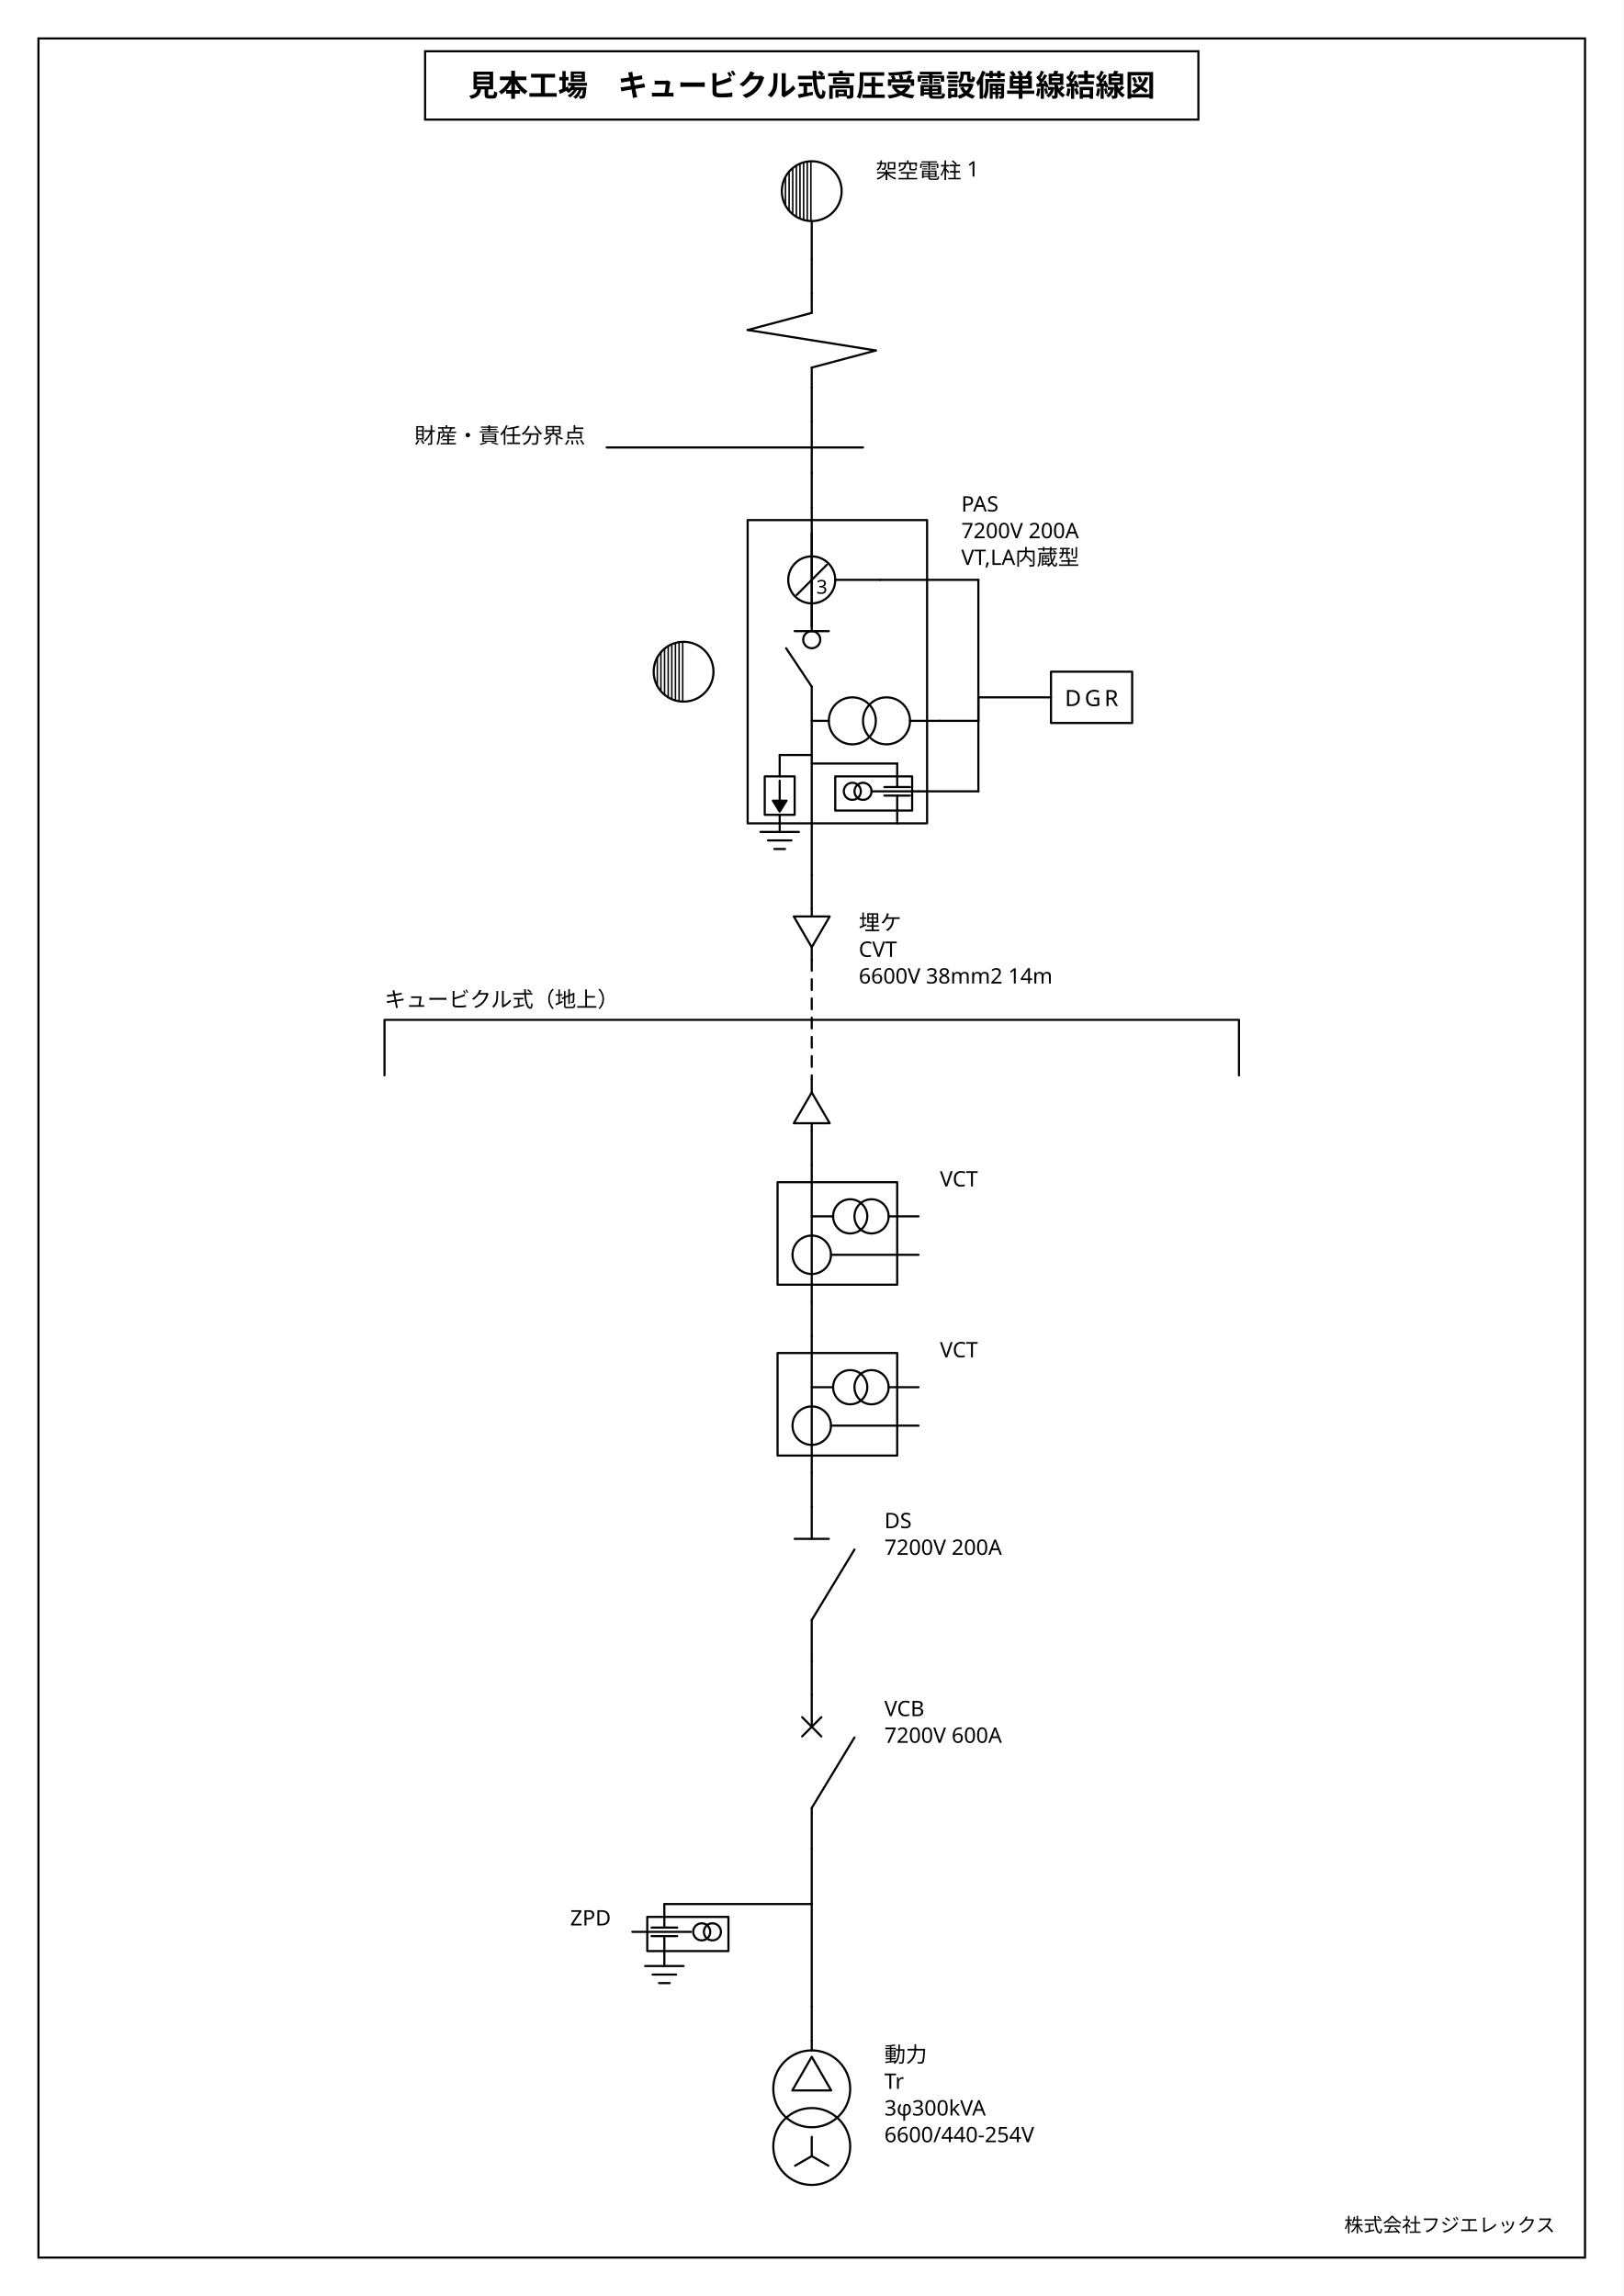
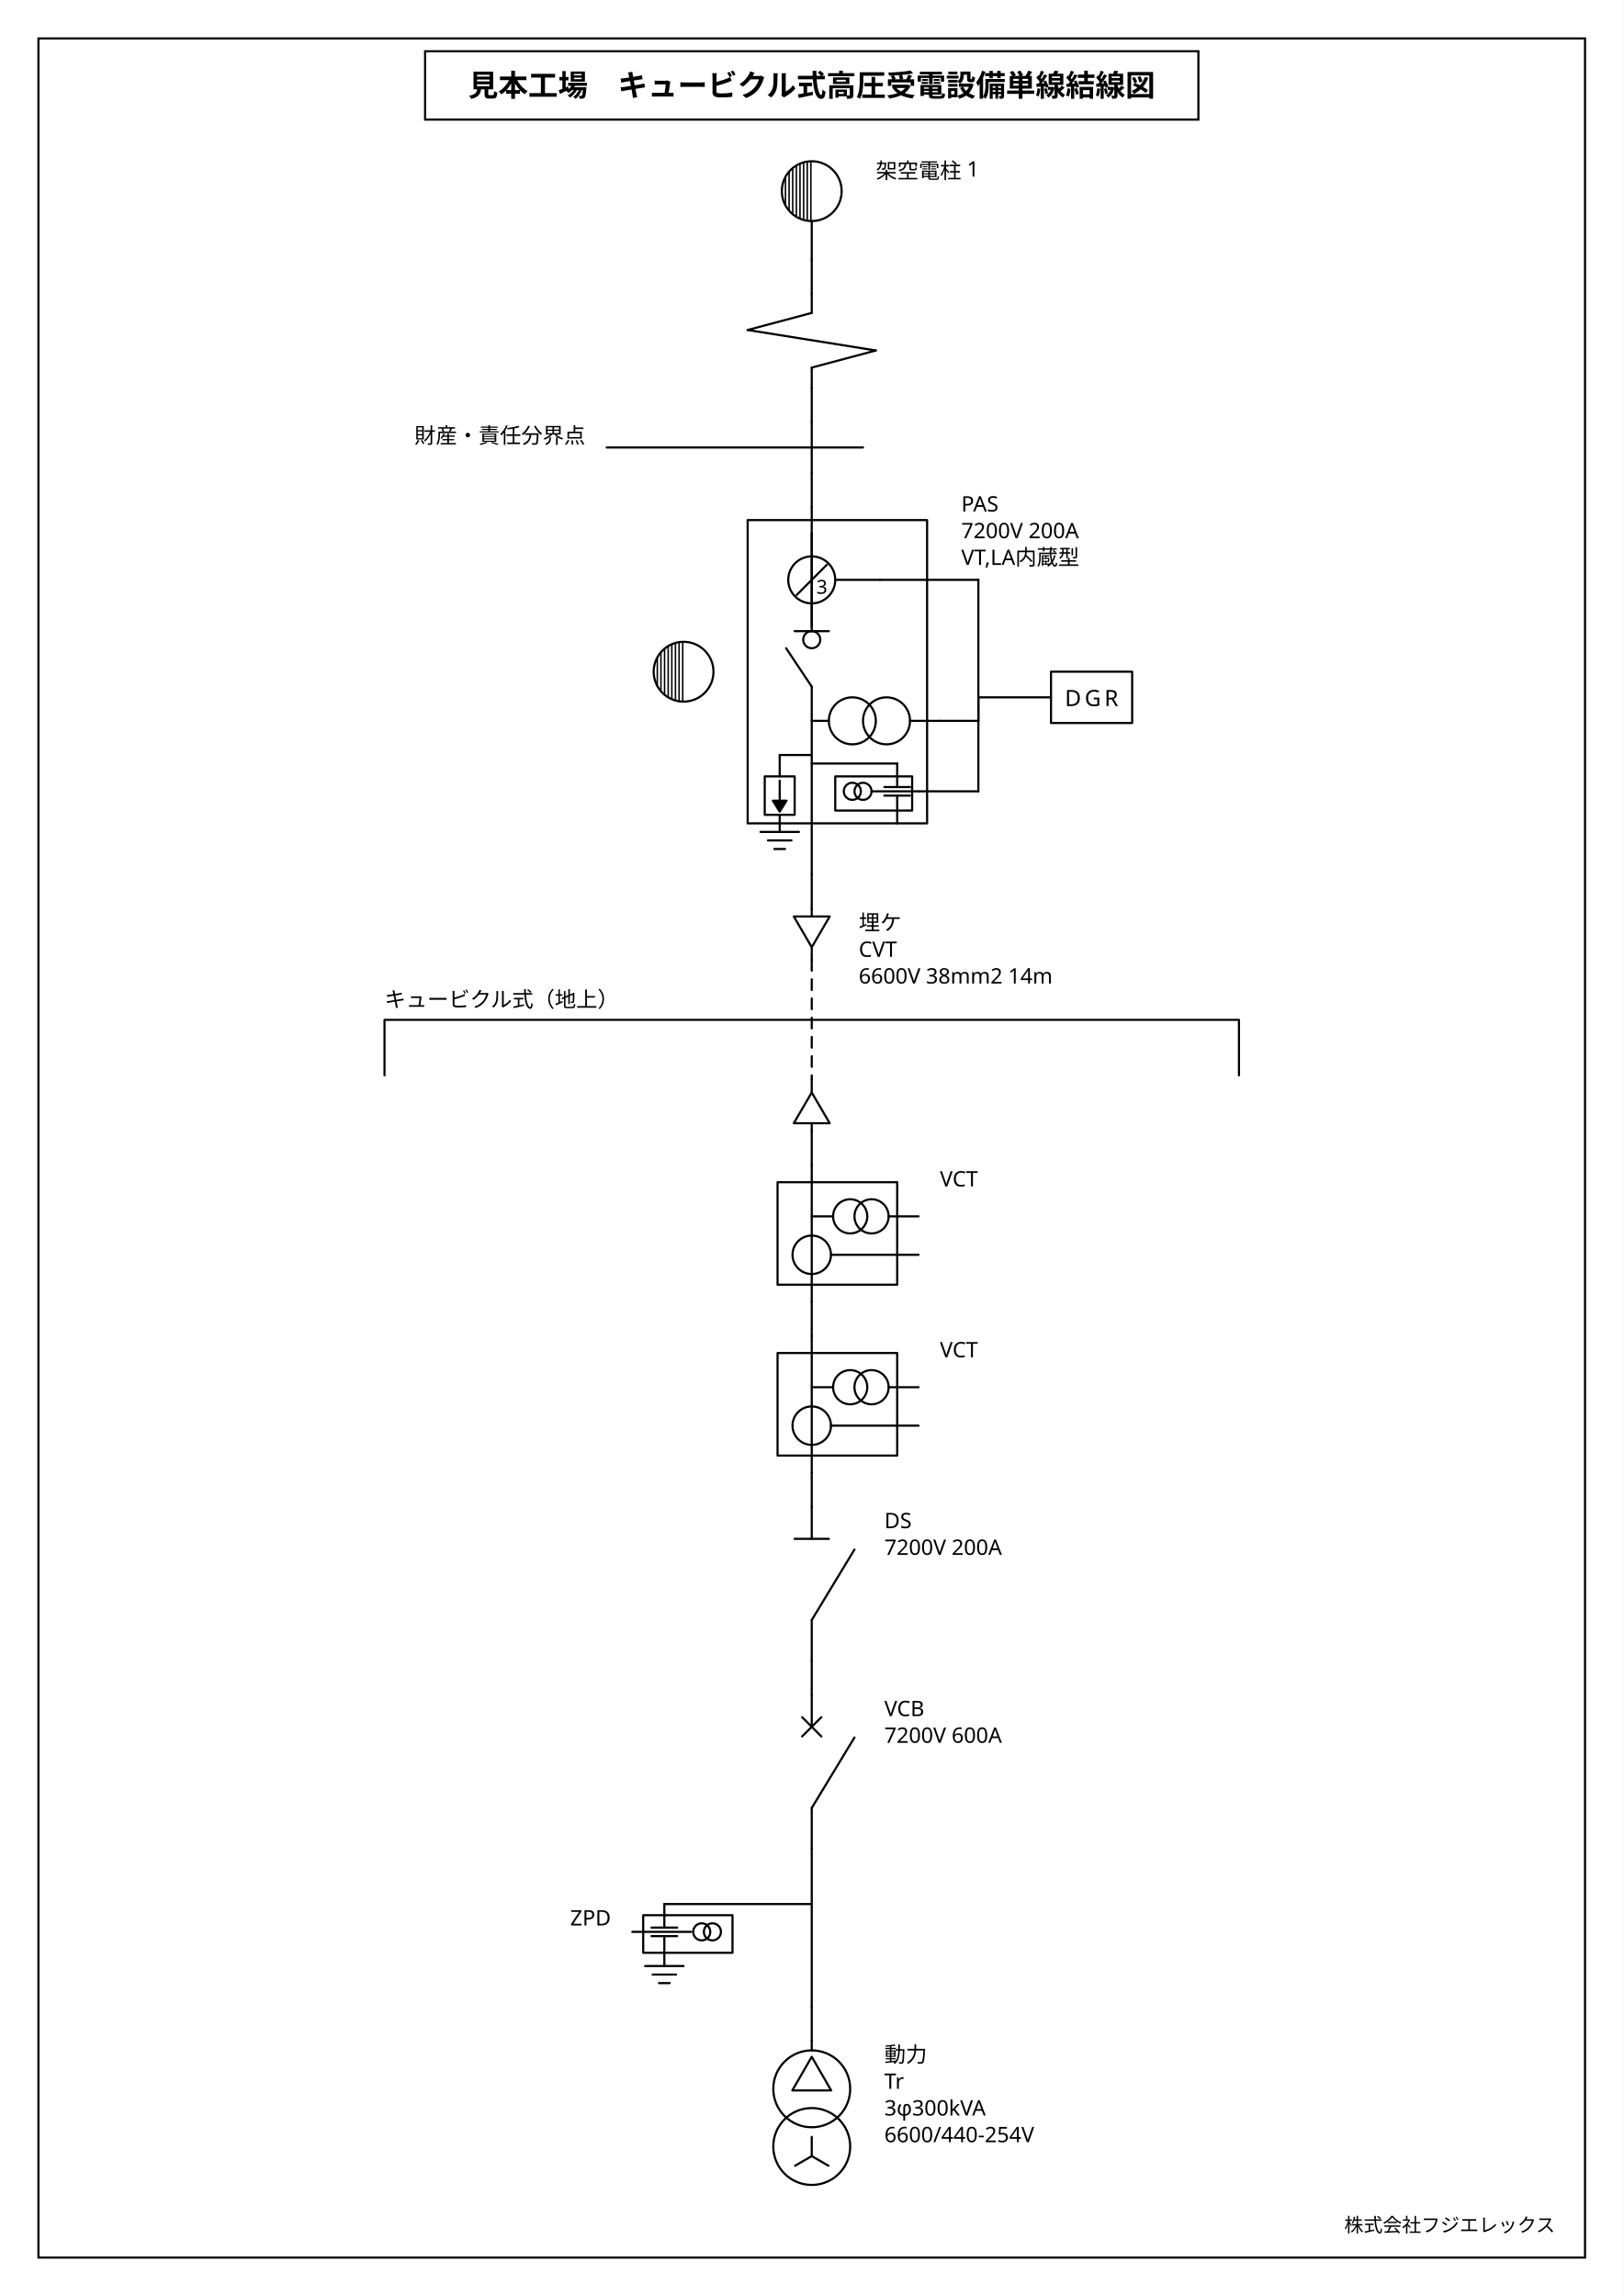
<svg xmlns="http://www.w3.org/2000/svg" viewBox="0 0 760 1075" width="760" height="1075">
  <rect x="0" y="0" width="760" height="1075" fill="#fff" />
  <g stroke="#000" fill="none">
    <rect x="18" y="18" width="724" height="1039" stroke-width="1" />
    <rect x="199" y="24" width="362" height="32" stroke-width="1" />
  </g>
  <text x="380" y="45" font-size="14" font-weight="700" text-anchor="middle" font-family="IPAGothic, 'IPAゴシック', 'Noto Sans JP', 'Hiragino Kaku Gothic ProN', 'Yu Gothic', sans-serif" fill="#000">見本工場　キュービクル式高圧受電設備単線結線図</text>
  <text x="728" y="1045" font-size="9" text-anchor="end" font-family="IPAGothic, 'IPAゴシック', 'Noto Sans JP', 'Hiragino Kaku Gothic ProN', 'Yu Gothic', sans-serif" fill="#000">株式会社フジエレックス</text>
  <g transform="translate(380 73.5) scale(1)">
    <g stroke="#000" fill="none" stroke-linecap="round" stroke-linejoin="round" color="#000">
      <path d="M -200 404 L 200 404 M -200 404 L -200 430 M 200 404 L 200 430" fill="none" stroke-width="1" />
      <text x="-200" y="398" font-size="10" font-family="IPAGothic, 'IPAゴシック', 'Noto Sans JP', 'Hiragino Kaku Gothic ProN', 'Yu Gothic', sans-serif" fill="currentColor" stroke="none">キュービクル式（地上）</text>
      <line x1="0" y1="48" x2="0" y2="64" stroke-width="1" />
      <line x1="0" y1="108" x2="0" y2="124" stroke-width="1" />
      <line x1="0" y1="148" x2="0" y2="164" stroke-width="1" />
      <line x1="0" y1="280" x2="-15" y2="280" stroke-width="1" />
      <line x1="0" y1="284" x2="40" y2="284" stroke-width="1" />
      <line x1="32" y1="198" x2="78" y2="198" stroke-width="1" />
      <line x1="78" y1="198" x2="78" y2="253" stroke-width="1" />
      <line x1="60" y1="264" x2="78" y2="264" stroke-width="1" />
      <line x1="78" y1="264" x2="78" y2="253" stroke-width="1" />
      <line x1="50" y1="297" x2="78" y2="297" stroke-width="1" />
      <line x1="78" y1="297" x2="78" y2="253" stroke-width="1" />
      <line x1="78" y1="253" x2="112" y2="253" stroke-width="1" />
      <line x1="0" y1="336" x2="0" y2="352" stroke-width="1" />
      <line x1="0" y1="376" x2="0" y2="432" stroke-width="1" stroke-dasharray="5 4" />
      <line x1="0" y1="456" x2="0" y2="472" stroke-width="1" />
      <line x1="0" y1="536" x2="0" y2="552" stroke-width="1" />
      <line x1="0" y1="616" x2="0" y2="632" stroke-width="1" />
      <line x1="0" y1="704" x2="0" y2="720" stroke-width="1" />
      <line x1="0" y1="792" x2="0" y2="818" stroke-width="1" />
      <line x1="0" y1="818" x2="-69" y2="818" stroke-width="1" />
      <line x1="0" y1="818" x2="0" y2="866" stroke-width="1" />
      <line x1="0" y1="866" x2="0" y2="882" stroke-width="1" />
      <g transform="translate(-16 0)">
        <circle cx="16" cy="16" r="14" fill="none" stroke-width="1" />
        <line x1="3.7" y1="9.313" x2="3.7" y2="22.687" stroke-width="0.7" />
        <line x1="5.4" y1="6.855" x2="5.4" y2="25.145" stroke-width="0.7" />
        <line x1="7.1" y1="5.193" x2="7.1" y2="26.807" stroke-width="0.7" />
        <line x1="8.8" y1="3.993" x2="8.8" y2="28.007" stroke-width="0.7" />
        <line x1="10.5" y1="3.126" x2="10.5" y2="28.874" stroke-width="0.7" />
        <line x1="12.2" y1="2.526" x2="12.2" y2="29.474" stroke-width="0.7" />
        <line x1="13.9" y1="2.158" x2="13.9" y2="29.842" stroke-width="0.7" />
        <line x1="15.6" y1="2.006" x2="15.6" y2="29.994" stroke-width="0.7" />
        <line x1="16" y1="30" x2="16" y2="48" stroke-width="1" />
      </g>
      <text x="30" y="10" font-size="10" text-anchor="start" font-family="IPAGothic, 'IPAゴシック', 'Noto Sans JP', 'Hiragino Kaku Gothic ProN', 'Yu Gothic', sans-serif" fill="currentColor" stroke="none">
        <tspan x="30" dy="0">架空電柱 1</tspan>
      </text>
      <g transform="translate(-30 64)">
        <line x1="30" y1="0" x2="30" y2="9" stroke-width="1" />
        <line x1="30" y1="9" x2="0" y2="17" stroke-width="1" />
        <line x1="0" y1="17" x2="60" y2="26.6" stroke-width="1" />
        <line x1="60" y1="26.6" x2="30" y2="34.6" stroke-width="1" />
        <line x1="30" y1="34.6" x2="30" y2="44" stroke-width="1" />
      </g>
      <g transform="translate(-96 124)">
        <line x1="96" y1="0" x2="96" y2="24" stroke-width="1" />
        <line x1="0" y1="12" x2="120" y2="12" stroke-width="1" />
      </g>
      <text x="-106" y="134" font-size="10" text-anchor="end" font-family="IPAGothic, 'IPAゴシック', 'Noto Sans JP', 'Hiragino Kaku Gothic ProN', 'Yu Gothic', sans-serif" fill="currentColor" stroke="none">
        <tspan x="-106" dy="0">財産・責任分界点</tspan>
      </text>
      <g transform="translate(-36 164)">
        <line x1="36" y1="0" x2="36" y2="6" stroke-width="1" />
        <rect x="6" y="6" width="84" height="142" fill="none" stroke-width="1" />
        <line x1="36" y1="6" x2="36" y2="58" stroke-width="1" />
        <line x1="28" y1="58" x2="44" y2="58" stroke-width="1" />
        <circle cx="36" cy="62" r="4" fill="none" stroke-width="1" />
        <line x1="36" y1="84" x2="24" y2="66" stroke-width="1" />
        <line x1="36" y1="84" x2="36" y2="172" stroke-width="1" />
      </g>
      <text x="70" y="166" font-size="10" text-anchor="start" font-family="IPAGothic, 'IPAゴシック', 'Noto Sans JP', 'Hiragino Kaku Gothic ProN', 'Yu Gothic', sans-serif" fill="currentColor" stroke="none">
        <tspan x="70" dy="0">PAS</tspan>
        <tspan x="70" dy="12.5">7200V 200A</tspan>
        <tspan x="70" dy="12.5">VT,LA内蔵型</tspan>
      </text>
      <g transform="translate(-76 225)">
        <circle cx="16" cy="16" r="14" fill="none" stroke-width="1" />
        <line x1="3.7" y1="9.313" x2="3.7" y2="22.687" stroke-width="0.7" />
        <line x1="5.4" y1="6.855" x2="5.4" y2="25.145" stroke-width="0.7" />
        <line x1="7.1" y1="5.193" x2="7.1" y2="26.807" stroke-width="0.7" />
        <line x1="8.8" y1="3.993" x2="8.8" y2="28.007" stroke-width="0.7" />
        <line x1="10.5" y1="3.126" x2="10.5" y2="28.874" stroke-width="0.7" />
        <line x1="12.2" y1="2.526" x2="12.2" y2="29.474" stroke-width="0.7" />
        <line x1="13.9" y1="2.158" x2="13.9" y2="29.842" stroke-width="0.7" />
        <line x1="15.6" y1="2.006" x2="15.6" y2="29.994" stroke-width="0.7" />
      </g>
      <g transform="translate(-20 176)">
        <line x1="20" y1="0" x2="20" y2="44" stroke-width="1" />
        <circle cx="20" cy="22" r="11" fill="none" stroke-width="1" />
        <line x1="12.929" y1="29.071" x2="27.071" y2="14.929" stroke-width="1" />
        <text x="24.75" y="25" font-size="9" text-anchor="middle" dominant-baseline="central" font-family="IPAGothic, 'IPAゴシック', 'Noto Sans JP', 'Hiragino Kaku Gothic ProN', 'Yu Gothic', sans-serif" fill="currentColor" stroke="none">3</text>
        <line x1="31" y1="22" x2="52" y2="22" stroke-width="1" />
      </g>
      <g transform="translate(0 249)">
        <line x1="0" y1="15" x2="8" y2="15" stroke-width="1" />
        <circle cx="19" cy="15" r="11" fill="none" stroke-width="1" />
        <circle cx="35" cy="15" r="11" fill="none" stroke-width="1" />
        <line x1="46" y1="15" x2="60" y2="15" stroke-width="1" />
      </g>
      <g transform="translate(-35 280)">
        <line x1="20" y1="0" x2="20" y2="10" stroke-width="1" />
        <rect x="13" y="10" width="14" height="18" fill="none" stroke-width="1" />
        <line x1="20" y1="12" x2="20" y2="23" stroke-width="1" />
        <polygon points="16.8,21.38 20,26.5 23.2,21.38" fill="currentColor" stroke-width="1" />
        <line x1="20" y1="28" x2="20" y2="36" stroke-width="1" />
        <line x1="11" y1="36" x2="29" y2="36" stroke-width="1" />
        <line x1="14.5" y1="40" x2="25.5" y2="40" stroke-width="1" />
        <line x1="17.5" y1="44" x2="22.5" y2="44" stroke-width="1" />
      </g>
      <g transform="translate(10 284)">
        <line x1="30" y1="0" x2="30" y2="11" stroke-width="1" />
        <rect x="1" y="6" width="36" height="16" fill="none" stroke-width="1" />
        <line x1="24" y1="11" x2="36" y2="11" stroke-width="1" />
        <line x1="24" y1="15" x2="36" y2="15" stroke-width="1" />
        <line x1="30" y1="15" x2="30" y2="28" stroke-width="1" />
        <line x1="18" y1="13" x2="40" y2="13" stroke-width="1" />
        <circle cx="9" cy="13" r="4" fill="none" stroke-width="1" />
        <circle cx="14" cy="13" r="4" fill="none" stroke-width="1" />
      </g>
      <g transform="translate(112 241)">
        <rect x="0" y="0" width="38" height="24" fill="none" stroke-width="1" />
        <text x="19" y="12" font-size="10.5" text-anchor="middle" dominant-baseline="central" font-family="IPAGothic, 'IPAゴシック', 'Noto Sans JP', 'Hiragino Kaku Gothic ProN', 'Yu Gothic', sans-serif" letter-spacing="1.6" fill="currentColor" stroke="none">DGR</text>
      </g>
      <g transform="translate(-12 352)">
        <line x1="12" y1="0" x2="12" y2="3.6" stroke-width="1" />
        <polygon points="3.6,3.6 20.4,3.6 12,18" fill="none" stroke-width="1" />
        <line x1="12" y1="18" x2="12" y2="24" stroke-width="1" />
      </g>
      <text x="22" y="362" font-size="10" text-anchor="start" font-family="IPAGothic, 'IPAゴシック', 'Noto Sans JP', 'Hiragino Kaku Gothic ProN', 'Yu Gothic', sans-serif" fill="currentColor" stroke="none">
        <tspan x="22" dy="0">埋ケ</tspan>
        <tspan x="22" dy="12.5">CVT</tspan>
        <tspan x="22" dy="12.5">6600V 38mm2 14m</tspan>
      </text>
      <g transform="translate(-12 432) rotate(180 12 12)">
        <line x1="12" y1="0" x2="12" y2="3.6" stroke-width="1" />
        <polygon points="3.6,3.6 20.4,3.6 12,18" fill="none" stroke-width="1" />
        <line x1="12" y1="18" x2="12" y2="24" stroke-width="1" />
      </g>
      <g transform="translate(-22 472)">
        <line x1="22" y1="0" x2="22" y2="64" stroke-width="1" />
        <rect x="6" y="8" width="56" height="48" fill="none" stroke-width="1" />
        <line x1="22" y1="24" x2="32" y2="24" stroke-width="1" />
        <circle cx="40" cy="24" r="8" fill="none" stroke-width="1" />
        <circle cx="50" cy="24" r="8" fill="none" stroke-width="1" />
        <line x1="58" y1="24" x2="72" y2="24" stroke-width="1" />
        <circle cx="22" cy="42" r="9" fill="none" stroke-width="1" />
        <line x1="31" y1="42" x2="72" y2="42" stroke-width="1" />
      </g>
      <text x="60" y="482" font-size="10" text-anchor="start" font-family="IPAGothic, 'IPAゴシック', 'Noto Sans JP', 'Hiragino Kaku Gothic ProN', 'Yu Gothic', sans-serif" fill="currentColor" stroke="none">
        <tspan x="60" dy="0">VCT</tspan>
      </text>
      <g transform="translate(-22 552)">
        <line x1="22" y1="0" x2="22" y2="64" stroke-width="1" />
        <rect x="6" y="8" width="56" height="48" fill="none" stroke-width="1" />
        <line x1="22" y1="24" x2="32" y2="24" stroke-width="1" />
        <circle cx="40" cy="24" r="8" fill="none" stroke-width="1" />
        <circle cx="50" cy="24" r="8" fill="none" stroke-width="1" />
        <line x1="58" y1="24" x2="72" y2="24" stroke-width="1" />
        <circle cx="22" cy="42" r="9" fill="none" stroke-width="1" />
        <line x1="31" y1="42" x2="72" y2="42" stroke-width="1" />
      </g>
      <text x="60" y="562" font-size="10" text-anchor="start" font-family="IPAGothic, 'IPAゴシック', 'Noto Sans JP', 'Hiragino Kaku Gothic ProN', 'Yu Gothic', sans-serif" fill="currentColor" stroke="none">
        <tspan x="60" dy="0">VCT</tspan>
      </text>
      <g transform="translate(-24 632)">
        <line x1="24" y1="0" x2="24" y2="15" stroke-width="1" />
        <line x1="16" y1="15" x2="32" y2="15" stroke-width="1" />
        <line x1="24" y1="53" x2="44" y2="20" stroke-width="1" />
        <line x1="24" y1="53" x2="24" y2="72" stroke-width="1" />
      </g>
      <text x="34" y="642" font-size="10" text-anchor="start" font-family="IPAGothic, 'IPAゴシック', 'Noto Sans JP', 'Hiragino Kaku Gothic ProN', 'Yu Gothic', sans-serif" fill="currentColor" stroke="none">
        <tspan x="34" dy="0">DS</tspan>
        <tspan x="34" dy="12.5">7200V 200A</tspan>
      </text>
      <g transform="translate(-24 720)">
        <line x1="24" y1="0" x2="24" y2="15" stroke-width="1" />
        <line x1="19.5" y1="10.5" x2="28.5" y2="19.5" stroke-width="1" />
        <line x1="28.5" y1="10.5" x2="19.5" y2="19.5" stroke-width="1" />
        <line x1="24" y1="53" x2="44" y2="20" stroke-width="1" />
        <line x1="24" y1="53" x2="24" y2="72" stroke-width="1" />
      </g>
      <text x="34" y="730" font-size="10" text-anchor="start" font-family="IPAGothic, 'IPAゴシック', 'Noto Sans JP', 'Hiragino Kaku Gothic ProN', 'Yu Gothic', sans-serif" fill="currentColor" stroke="none">
        <tspan x="34" dy="0">VCB</tspan>
        <tspan x="34" dy="12.5">7200V 600A</tspan>
      </text>
      <g transform="translate(-84 818)">
        <line x1="15" y1="0" x2="15" y2="11" stroke-width="1" />
-         <rect x="7" y="6" width="38" height="16" fill="none" stroke-width="1" />
+         <rect x="5.1" y="5.2" width="41.8" height="17.6" fill="none" stroke-width="1" />
        <line x1="9" y1="11" x2="21" y2="11" stroke-width="1" />
        <line x1="9" y1="15" x2="21" y2="15" stroke-width="1" />
        <line x1="15" y1="15" x2="15" y2="29" stroke-width="1" />
        <line x1="6" y1="29" x2="24" y2="29" stroke-width="1" />
        <line x1="9.5" y1="33" x2="20.5" y2="33" stroke-width="1" />
        <line x1="12.5" y1="37" x2="17.5" y2="37" stroke-width="1" />
        <line x1="0" y1="13" x2="27.5" y2="13" stroke-width="1" />
        <circle cx="32.5" cy="13" r="4" fill="none" stroke-width="1" />
        <circle cx="37.5" cy="13" r="4" fill="none" stroke-width="1" />
      </g>
      <text x="-94" y="828" font-size="10" text-anchor="end" font-family="IPAGothic, 'IPAゴシック', 'Noto Sans JP', 'Hiragino Kaku Gothic ProN', 'Yu Gothic', sans-serif" fill="currentColor" stroke="none">
        <tspan x="-94" dy="0">ZPD</tspan>
      </text>
      <g transform="translate(-24 882)">
        <line x1="24" y1="0" x2="24" y2="4.5" stroke-width="1" />
        <circle cx="24" cy="22.5" r="18" fill="none" stroke-width="1" />
        <circle cx="24" cy="49.5" r="18" fill="none" stroke-width="1" />
        <polygon points="24,7.5 33.093,23.25 14.907,23.25" fill="none" stroke-width="1" />
        <line x1="24" y1="54" x2="24" y2="45" stroke-width="1" />
        <line x1="24" y1="54" x2="31.794" y2="58.5" stroke-width="1" />
        <line x1="24" y1="54" x2="16.206" y2="58.5" stroke-width="1" />
      </g>
      <text x="34" y="892" font-size="10" text-anchor="start" font-family="IPAGothic, 'IPAゴシック', 'Noto Sans JP', 'Hiragino Kaku Gothic ProN', 'Yu Gothic', sans-serif" fill="currentColor" stroke="none">
        <tspan x="34" dy="0">動力</tspan>
        <tspan x="34" dy="12.5">Tr</tspan>
        <tspan x="34" dy="12.5">3φ300kVA</tspan>
        <tspan x="34" dy="12.5">6600/440-254V</tspan>
      </text>
    </g>
  </g>
</svg>
